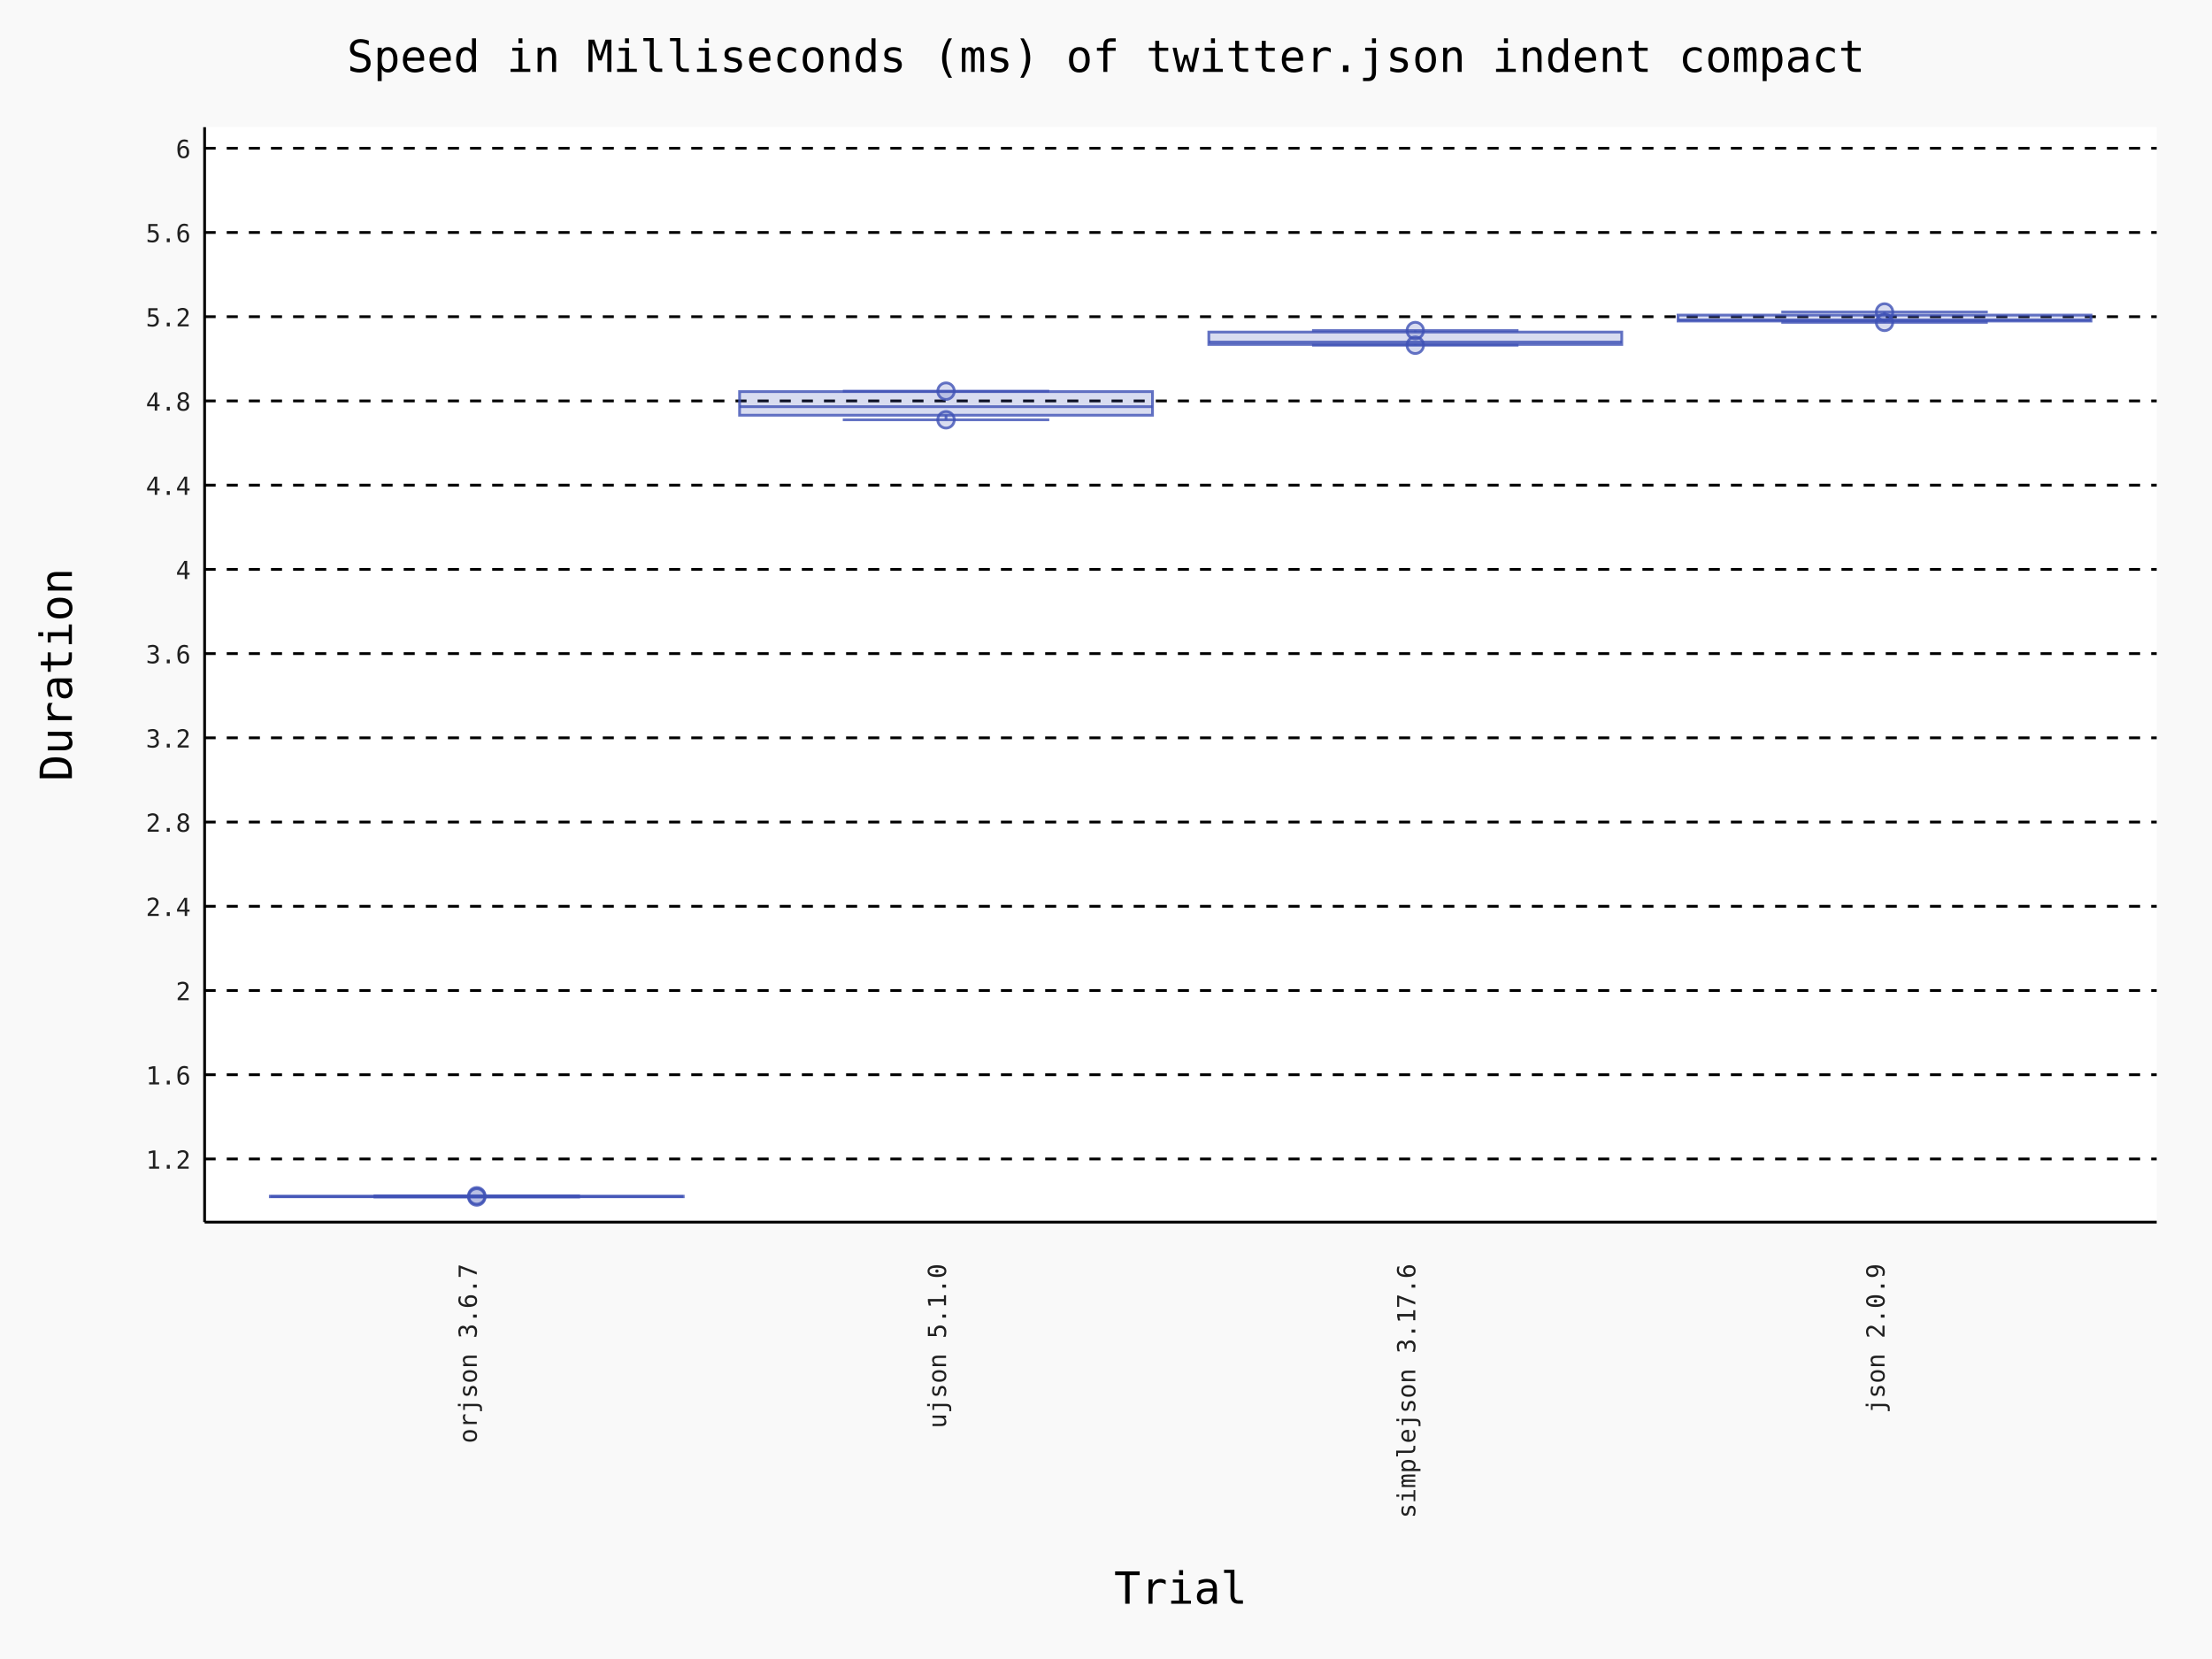
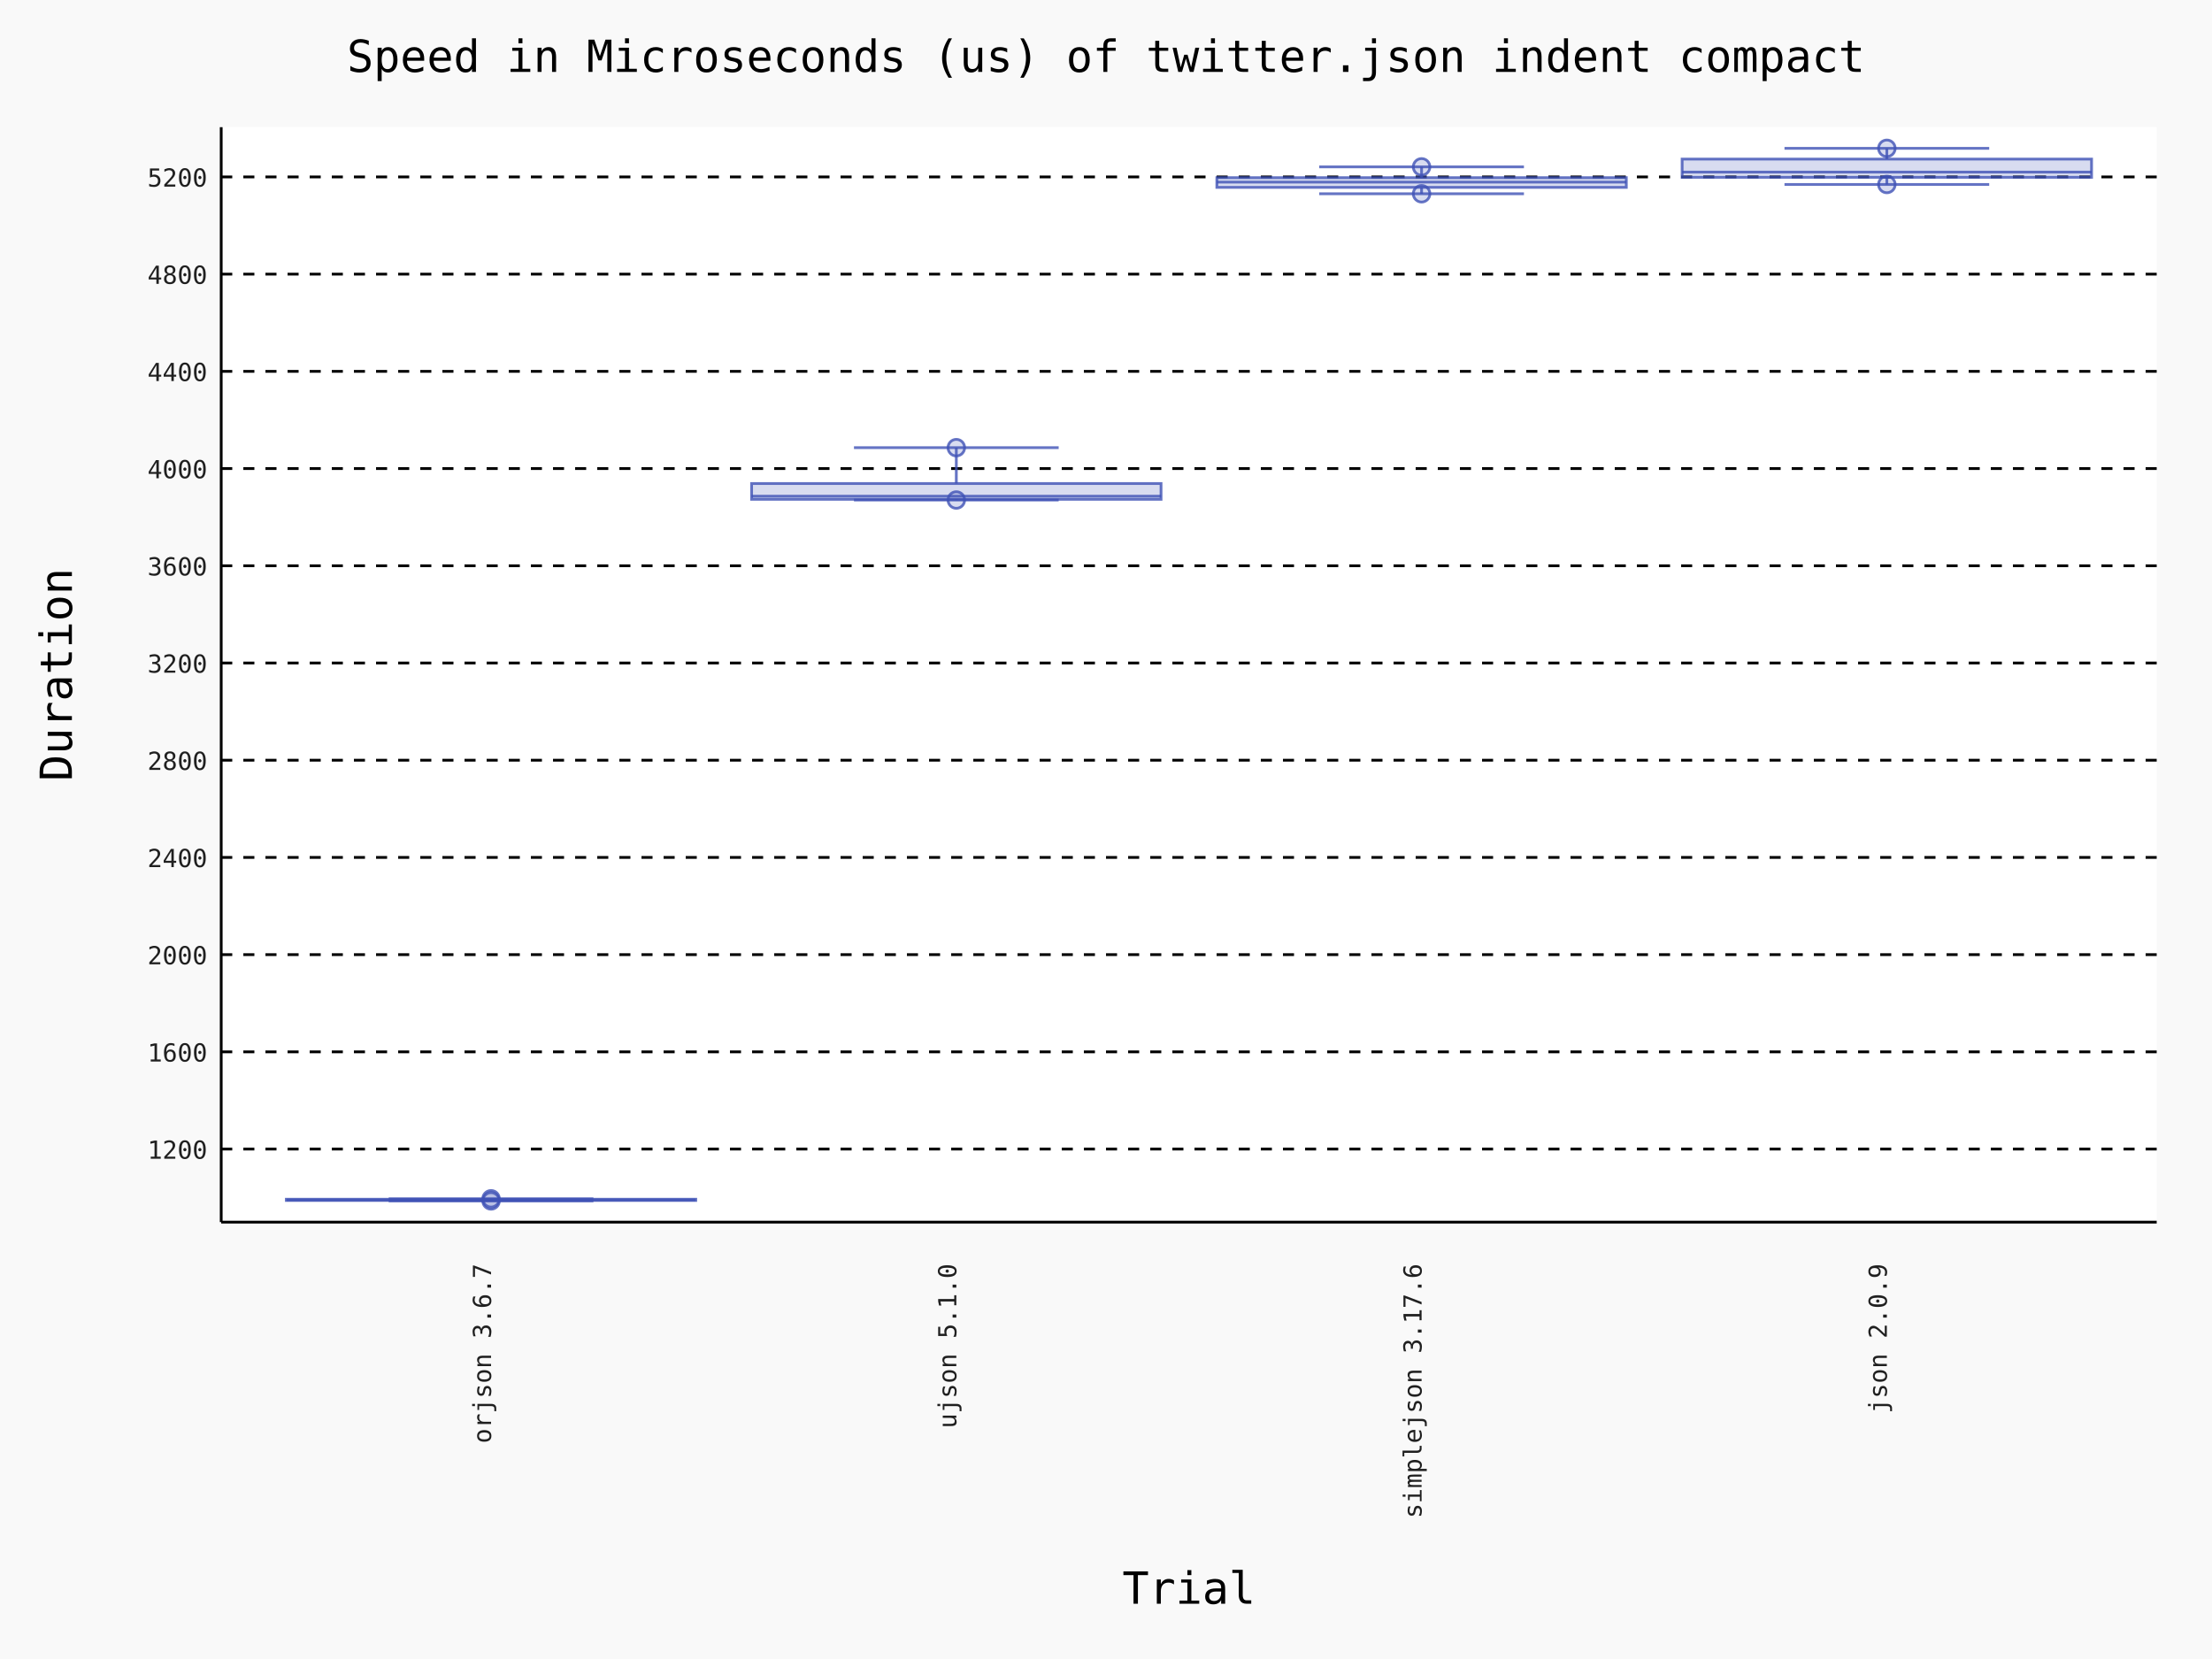
- <svg xmlns="http://www.w3.org/2000/svg" id="chart-8bd24dd1-3107-447c-a00c-c6a6e3fe1ead" class="pygal-chart" viewBox="0 0 800 600">
+ <svg xmlns="http://www.w3.org/2000/svg" id="chart-2d89f286-fcc2-42c7-b0e1-70595afe8427" class="pygal-chart" viewBox="0 0 800 600">
  <defs>
-     <style type="text/css">#chart-8bd24dd1-3107-447c-a00c-c6a6e3fe1ead{-webkit-user-select:none;-webkit-font-smoothing:antialiased;font-family:Consolas,"Deja Vu Sans Mono","Bitstream Vera Sans Mono","Courier New",monospace}#chart-8bd24dd1-3107-447c-a00c-c6a6e3fe1ead .title{font-family:Consolas,"Deja Vu Sans Mono","Bitstream Vera Sans Mono","Courier New",monospace;font-size:16px}#chart-8bd24dd1-3107-447c-a00c-c6a6e3fe1ead .legends .legend text{font-family:Consolas,"Deja Vu Sans Mono","Bitstream Vera Sans Mono","Courier New",monospace;font-size:14px}#chart-8bd24dd1-3107-447c-a00c-c6a6e3fe1ead .axis text{font-family:Consolas,"Deja Vu Sans Mono","Bitstream Vera Sans Mono","Courier New",monospace;font-size:10px}#chart-8bd24dd1-3107-447c-a00c-c6a6e3fe1ead .axis text.major{font-family:Consolas,"Deja Vu Sans Mono","Bitstream Vera Sans Mono","Courier New",monospace;font-size:10px}#chart-8bd24dd1-3107-447c-a00c-c6a6e3fe1ead .text-overlay text.value{font-family:Consolas,"Deja Vu Sans Mono","Bitstream Vera Sans Mono","Courier New",monospace;font-size:16px}#chart-8bd24dd1-3107-447c-a00c-c6a6e3fe1ead .text-overlay text.label{font-family:Consolas,"Deja Vu Sans Mono","Bitstream Vera Sans Mono","Courier New",monospace;font-size:10px}#chart-8bd24dd1-3107-447c-a00c-c6a6e3fe1ead .tooltip{font-family:Consolas,"Deja Vu Sans Mono","Bitstream Vera Sans Mono","Courier New",monospace;font-size:14px}#chart-8bd24dd1-3107-447c-a00c-c6a6e3fe1ead text.no_data{font-family:Consolas,"Deja Vu Sans Mono","Bitstream Vera Sans Mono","Courier New",monospace;font-size:64px}
- #chart-8bd24dd1-3107-447c-a00c-c6a6e3fe1ead{background-color:rgba(249,249,249,1)}#chart-8bd24dd1-3107-447c-a00c-c6a6e3fe1ead path,#chart-8bd24dd1-3107-447c-a00c-c6a6e3fe1ead line,#chart-8bd24dd1-3107-447c-a00c-c6a6e3fe1ead rect,#chart-8bd24dd1-3107-447c-a00c-c6a6e3fe1ead circle{-webkit-transition:150ms;-moz-transition:150ms;transition:150ms}#chart-8bd24dd1-3107-447c-a00c-c6a6e3fe1ead .graph &gt; .background{fill:rgba(249,249,249,1)}#chart-8bd24dd1-3107-447c-a00c-c6a6e3fe1ead .plot &gt; .background{fill:rgba(255,255,255,1)}#chart-8bd24dd1-3107-447c-a00c-c6a6e3fe1ead .graph{fill:rgba(0,0,0,.87)}#chart-8bd24dd1-3107-447c-a00c-c6a6e3fe1ead text.no_data{fill:rgba(0,0,0,1)}#chart-8bd24dd1-3107-447c-a00c-c6a6e3fe1ead .title{fill:rgba(0,0,0,1)}#chart-8bd24dd1-3107-447c-a00c-c6a6e3fe1ead .legends .legend text{fill:rgba(0,0,0,.87)}#chart-8bd24dd1-3107-447c-a00c-c6a6e3fe1ead .legends .legend:hover text{fill:rgba(0,0,0,1)}#chart-8bd24dd1-3107-447c-a00c-c6a6e3fe1ead .axis .line{stroke:rgba(0,0,0,1)}#chart-8bd24dd1-3107-447c-a00c-c6a6e3fe1ead .axis .guide.line{stroke:rgba(0,0,0,.54)}#chart-8bd24dd1-3107-447c-a00c-c6a6e3fe1ead .axis .major.line{stroke:rgba(0,0,0,.87)}#chart-8bd24dd1-3107-447c-a00c-c6a6e3fe1ead .axis text.major{fill:rgba(0,0,0,1)}#chart-8bd24dd1-3107-447c-a00c-c6a6e3fe1ead .axis.y .guides:hover .guide.line,#chart-8bd24dd1-3107-447c-a00c-c6a6e3fe1ead .line-graph .axis.x .guides:hover .guide.line,#chart-8bd24dd1-3107-447c-a00c-c6a6e3fe1ead .stackedline-graph .axis.x .guides:hover .guide.line,#chart-8bd24dd1-3107-447c-a00c-c6a6e3fe1ead .xy-graph .axis.x .guides:hover .guide.line{stroke:rgba(0,0,0,1)}#chart-8bd24dd1-3107-447c-a00c-c6a6e3fe1ead .axis .guides:hover text{fill:rgba(0,0,0,1)}#chart-8bd24dd1-3107-447c-a00c-c6a6e3fe1ead .reactive{fill-opacity:.7;stroke-opacity:.8;stroke-width:1}#chart-8bd24dd1-3107-447c-a00c-c6a6e3fe1ead .ci{stroke:rgba(0,0,0,.87)}#chart-8bd24dd1-3107-447c-a00c-c6a6e3fe1ead .reactive.active,#chart-8bd24dd1-3107-447c-a00c-c6a6e3fe1ead .active .reactive{fill-opacity:.8;stroke-opacity:.9;stroke-width:4}#chart-8bd24dd1-3107-447c-a00c-c6a6e3fe1ead .ci .reactive.active{stroke-width:1.5}#chart-8bd24dd1-3107-447c-a00c-c6a6e3fe1ead .series text{fill:rgba(0,0,0,1)}#chart-8bd24dd1-3107-447c-a00c-c6a6e3fe1ead .tooltip rect{fill:rgba(255,255,255,1);stroke:rgba(0,0,0,1);-webkit-transition:opacity 150ms;-moz-transition:opacity 150ms;transition:opacity 150ms}#chart-8bd24dd1-3107-447c-a00c-c6a6e3fe1ead .tooltip .label{fill:rgba(0,0,0,.87)}#chart-8bd24dd1-3107-447c-a00c-c6a6e3fe1ead .tooltip .label{fill:rgba(0,0,0,.87)}#chart-8bd24dd1-3107-447c-a00c-c6a6e3fe1ead .tooltip .legend{font-size:.8em;fill:rgba(0,0,0,.54)}#chart-8bd24dd1-3107-447c-a00c-c6a6e3fe1ead .tooltip .x_label{font-size:.6em;fill:rgba(0,0,0,1)}#chart-8bd24dd1-3107-447c-a00c-c6a6e3fe1ead .tooltip .xlink{font-size:.5em;text-decoration:underline}#chart-8bd24dd1-3107-447c-a00c-c6a6e3fe1ead .tooltip .value{font-size:1.5em}#chart-8bd24dd1-3107-447c-a00c-c6a6e3fe1ead .bound{font-size:.5em}#chart-8bd24dd1-3107-447c-a00c-c6a6e3fe1ead .max-value{font-size:.75em;fill:rgba(0,0,0,.54)}#chart-8bd24dd1-3107-447c-a00c-c6a6e3fe1ead .map-element{fill:rgba(255,255,255,1);stroke:rgba(0,0,0,.54) !important}#chart-8bd24dd1-3107-447c-a00c-c6a6e3fe1ead .map-element .reactive{fill-opacity:inherit;stroke-opacity:inherit}#chart-8bd24dd1-3107-447c-a00c-c6a6e3fe1ead .color-0,#chart-8bd24dd1-3107-447c-a00c-c6a6e3fe1ead .color-0 a:visited{stroke:#3F51B5;fill:#3F51B5}#chart-8bd24dd1-3107-447c-a00c-c6a6e3fe1ead .color-1,#chart-8bd24dd1-3107-447c-a00c-c6a6e3fe1ead .color-1 a:visited{stroke:#3F51B5;fill:#3F51B5}#chart-8bd24dd1-3107-447c-a00c-c6a6e3fe1ead .color-2,#chart-8bd24dd1-3107-447c-a00c-c6a6e3fe1ead .color-2 a:visited{stroke:#3F51B5;fill:#3F51B5}#chart-8bd24dd1-3107-447c-a00c-c6a6e3fe1ead .color-3,#chart-8bd24dd1-3107-447c-a00c-c6a6e3fe1ead .color-3 a:visited{stroke:#3F51B5;fill:#3F51B5}#chart-8bd24dd1-3107-447c-a00c-c6a6e3fe1ead .text-overlay .color-0 text{fill:black}#chart-8bd24dd1-3107-447c-a00c-c6a6e3fe1ead .text-overlay .color-1 text{fill:black}#chart-8bd24dd1-3107-447c-a00c-c6a6e3fe1ead .text-overlay .color-2 text{fill:black}#chart-8bd24dd1-3107-447c-a00c-c6a6e3fe1ead .text-overlay .color-3 text{fill:black}
- #chart-8bd24dd1-3107-447c-a00c-c6a6e3fe1ead text.no_data{text-anchor:middle}#chart-8bd24dd1-3107-447c-a00c-c6a6e3fe1ead .guide.line{fill:none}#chart-8bd24dd1-3107-447c-a00c-c6a6e3fe1ead .centered{text-anchor:middle}#chart-8bd24dd1-3107-447c-a00c-c6a6e3fe1ead .title{text-anchor:middle}#chart-8bd24dd1-3107-447c-a00c-c6a6e3fe1ead .legends .legend text{fill-opacity:1}#chart-8bd24dd1-3107-447c-a00c-c6a6e3fe1ead .axis.x text{text-anchor:middle}#chart-8bd24dd1-3107-447c-a00c-c6a6e3fe1ead .axis.x:not(.web) text[transform]{text-anchor:start}#chart-8bd24dd1-3107-447c-a00c-c6a6e3fe1ead .axis.x:not(.web) text[transform].backwards{text-anchor:end}#chart-8bd24dd1-3107-447c-a00c-c6a6e3fe1ead .axis.y text{text-anchor:end}#chart-8bd24dd1-3107-447c-a00c-c6a6e3fe1ead .axis.y text[transform].backwards{text-anchor:start}#chart-8bd24dd1-3107-447c-a00c-c6a6e3fe1ead .axis.y2 text{text-anchor:start}#chart-8bd24dd1-3107-447c-a00c-c6a6e3fe1ead .axis.y2 text[transform].backwards{text-anchor:end}#chart-8bd24dd1-3107-447c-a00c-c6a6e3fe1ead .axis .guide.line{stroke-dasharray:4,4;stroke:black}#chart-8bd24dd1-3107-447c-a00c-c6a6e3fe1ead .axis .major.guide.line{stroke-dasharray:6,6;stroke:black}#chart-8bd24dd1-3107-447c-a00c-c6a6e3fe1ead .horizontal .axis.y .guide.line,#chart-8bd24dd1-3107-447c-a00c-c6a6e3fe1ead .horizontal .axis.y2 .guide.line,#chart-8bd24dd1-3107-447c-a00c-c6a6e3fe1ead .vertical .axis.x .guide.line{opacity:0}#chart-8bd24dd1-3107-447c-a00c-c6a6e3fe1ead .horizontal .axis.always_show .guide.line,#chart-8bd24dd1-3107-447c-a00c-c6a6e3fe1ead .vertical .axis.always_show .guide.line{opacity:1 !important}#chart-8bd24dd1-3107-447c-a00c-c6a6e3fe1ead .axis.y .guides:hover .guide.line,#chart-8bd24dd1-3107-447c-a00c-c6a6e3fe1ead .axis.y2 .guides:hover .guide.line,#chart-8bd24dd1-3107-447c-a00c-c6a6e3fe1ead .axis.x .guides:hover .guide.line{opacity:1}#chart-8bd24dd1-3107-447c-a00c-c6a6e3fe1ead .axis .guides:hover text{opacity:1}#chart-8bd24dd1-3107-447c-a00c-c6a6e3fe1ead .nofill{fill:none}#chart-8bd24dd1-3107-447c-a00c-c6a6e3fe1ead .subtle-fill{fill-opacity:.2}#chart-8bd24dd1-3107-447c-a00c-c6a6e3fe1ead .dot{stroke-width:1px;fill-opacity:1;stroke-opacity:1}#chart-8bd24dd1-3107-447c-a00c-c6a6e3fe1ead .dot.active{stroke-width:5px}#chart-8bd24dd1-3107-447c-a00c-c6a6e3fe1ead .dot.negative{fill:transparent}#chart-8bd24dd1-3107-447c-a00c-c6a6e3fe1ead text,#chart-8bd24dd1-3107-447c-a00c-c6a6e3fe1ead tspan{stroke:none !important}#chart-8bd24dd1-3107-447c-a00c-c6a6e3fe1ead .series text.active{opacity:1}#chart-8bd24dd1-3107-447c-a00c-c6a6e3fe1ead .tooltip rect{fill-opacity:.95;stroke-width:.5}#chart-8bd24dd1-3107-447c-a00c-c6a6e3fe1ead .tooltip text{fill-opacity:1}#chart-8bd24dd1-3107-447c-a00c-c6a6e3fe1ead .showable{visibility:hidden}#chart-8bd24dd1-3107-447c-a00c-c6a6e3fe1ead .showable.shown{visibility:visible}#chart-8bd24dd1-3107-447c-a00c-c6a6e3fe1ead .gauge-background{fill:rgba(229,229,229,1);stroke:none}#chart-8bd24dd1-3107-447c-a00c-c6a6e3fe1ead .bg-lines{stroke:rgba(249,249,249,1);stroke-width:2px}
+     <style type="text/css">#chart-2d89f286-fcc2-42c7-b0e1-70595afe8427{-webkit-user-select:none;-webkit-font-smoothing:antialiased;font-family:Consolas,"Deja Vu Sans Mono","Bitstream Vera Sans Mono","Courier New",monospace}#chart-2d89f286-fcc2-42c7-b0e1-70595afe8427 .title{font-family:Consolas,"Deja Vu Sans Mono","Bitstream Vera Sans Mono","Courier New",monospace;font-size:16px}#chart-2d89f286-fcc2-42c7-b0e1-70595afe8427 .legends .legend text{font-family:Consolas,"Deja Vu Sans Mono","Bitstream Vera Sans Mono","Courier New",monospace;font-size:14px}#chart-2d89f286-fcc2-42c7-b0e1-70595afe8427 .axis text{font-family:Consolas,"Deja Vu Sans Mono","Bitstream Vera Sans Mono","Courier New",monospace;font-size:10px}#chart-2d89f286-fcc2-42c7-b0e1-70595afe8427 .axis text.major{font-family:Consolas,"Deja Vu Sans Mono","Bitstream Vera Sans Mono","Courier New",monospace;font-size:10px}#chart-2d89f286-fcc2-42c7-b0e1-70595afe8427 .text-overlay text.value{font-family:Consolas,"Deja Vu Sans Mono","Bitstream Vera Sans Mono","Courier New",monospace;font-size:16px}#chart-2d89f286-fcc2-42c7-b0e1-70595afe8427 .text-overlay text.label{font-family:Consolas,"Deja Vu Sans Mono","Bitstream Vera Sans Mono","Courier New",monospace;font-size:10px}#chart-2d89f286-fcc2-42c7-b0e1-70595afe8427 .tooltip{font-family:Consolas,"Deja Vu Sans Mono","Bitstream Vera Sans Mono","Courier New",monospace;font-size:14px}#chart-2d89f286-fcc2-42c7-b0e1-70595afe8427 text.no_data{font-family:Consolas,"Deja Vu Sans Mono","Bitstream Vera Sans Mono","Courier New",monospace;font-size:64px}
+ #chart-2d89f286-fcc2-42c7-b0e1-70595afe8427{background-color:rgba(249,249,249,1)}#chart-2d89f286-fcc2-42c7-b0e1-70595afe8427 path,#chart-2d89f286-fcc2-42c7-b0e1-70595afe8427 line,#chart-2d89f286-fcc2-42c7-b0e1-70595afe8427 rect,#chart-2d89f286-fcc2-42c7-b0e1-70595afe8427 circle{-webkit-transition:150ms;-moz-transition:150ms;transition:150ms}#chart-2d89f286-fcc2-42c7-b0e1-70595afe8427 .graph &gt; .background{fill:rgba(249,249,249,1)}#chart-2d89f286-fcc2-42c7-b0e1-70595afe8427 .plot &gt; .background{fill:rgba(255,255,255,1)}#chart-2d89f286-fcc2-42c7-b0e1-70595afe8427 .graph{fill:rgba(0,0,0,.87)}#chart-2d89f286-fcc2-42c7-b0e1-70595afe8427 text.no_data{fill:rgba(0,0,0,1)}#chart-2d89f286-fcc2-42c7-b0e1-70595afe8427 .title{fill:rgba(0,0,0,1)}#chart-2d89f286-fcc2-42c7-b0e1-70595afe8427 .legends .legend text{fill:rgba(0,0,0,.87)}#chart-2d89f286-fcc2-42c7-b0e1-70595afe8427 .legends .legend:hover text{fill:rgba(0,0,0,1)}#chart-2d89f286-fcc2-42c7-b0e1-70595afe8427 .axis .line{stroke:rgba(0,0,0,1)}#chart-2d89f286-fcc2-42c7-b0e1-70595afe8427 .axis .guide.line{stroke:rgba(0,0,0,.54)}#chart-2d89f286-fcc2-42c7-b0e1-70595afe8427 .axis .major.line{stroke:rgba(0,0,0,.87)}#chart-2d89f286-fcc2-42c7-b0e1-70595afe8427 .axis text.major{fill:rgba(0,0,0,1)}#chart-2d89f286-fcc2-42c7-b0e1-70595afe8427 .axis.y .guides:hover .guide.line,#chart-2d89f286-fcc2-42c7-b0e1-70595afe8427 .line-graph .axis.x .guides:hover .guide.line,#chart-2d89f286-fcc2-42c7-b0e1-70595afe8427 .stackedline-graph .axis.x .guides:hover .guide.line,#chart-2d89f286-fcc2-42c7-b0e1-70595afe8427 .xy-graph .axis.x .guides:hover .guide.line{stroke:rgba(0,0,0,1)}#chart-2d89f286-fcc2-42c7-b0e1-70595afe8427 .axis .guides:hover text{fill:rgba(0,0,0,1)}#chart-2d89f286-fcc2-42c7-b0e1-70595afe8427 .reactive{fill-opacity:.7;stroke-opacity:.8;stroke-width:1}#chart-2d89f286-fcc2-42c7-b0e1-70595afe8427 .ci{stroke:rgba(0,0,0,.87)}#chart-2d89f286-fcc2-42c7-b0e1-70595afe8427 .reactive.active,#chart-2d89f286-fcc2-42c7-b0e1-70595afe8427 .active .reactive{fill-opacity:.8;stroke-opacity:.9;stroke-width:4}#chart-2d89f286-fcc2-42c7-b0e1-70595afe8427 .ci .reactive.active{stroke-width:1.5}#chart-2d89f286-fcc2-42c7-b0e1-70595afe8427 .series text{fill:rgba(0,0,0,1)}#chart-2d89f286-fcc2-42c7-b0e1-70595afe8427 .tooltip rect{fill:rgba(255,255,255,1);stroke:rgba(0,0,0,1);-webkit-transition:opacity 150ms;-moz-transition:opacity 150ms;transition:opacity 150ms}#chart-2d89f286-fcc2-42c7-b0e1-70595afe8427 .tooltip .label{fill:rgba(0,0,0,.87)}#chart-2d89f286-fcc2-42c7-b0e1-70595afe8427 .tooltip .label{fill:rgba(0,0,0,.87)}#chart-2d89f286-fcc2-42c7-b0e1-70595afe8427 .tooltip .legend{font-size:.8em;fill:rgba(0,0,0,.54)}#chart-2d89f286-fcc2-42c7-b0e1-70595afe8427 .tooltip .x_label{font-size:.6em;fill:rgba(0,0,0,1)}#chart-2d89f286-fcc2-42c7-b0e1-70595afe8427 .tooltip .xlink{font-size:.5em;text-decoration:underline}#chart-2d89f286-fcc2-42c7-b0e1-70595afe8427 .tooltip .value{font-size:1.5em}#chart-2d89f286-fcc2-42c7-b0e1-70595afe8427 .bound{font-size:.5em}#chart-2d89f286-fcc2-42c7-b0e1-70595afe8427 .max-value{font-size:.75em;fill:rgba(0,0,0,.54)}#chart-2d89f286-fcc2-42c7-b0e1-70595afe8427 .map-element{fill:rgba(255,255,255,1);stroke:rgba(0,0,0,.54) !important}#chart-2d89f286-fcc2-42c7-b0e1-70595afe8427 .map-element .reactive{fill-opacity:inherit;stroke-opacity:inherit}#chart-2d89f286-fcc2-42c7-b0e1-70595afe8427 .color-0,#chart-2d89f286-fcc2-42c7-b0e1-70595afe8427 .color-0 a:visited{stroke:#3F51B5;fill:#3F51B5}#chart-2d89f286-fcc2-42c7-b0e1-70595afe8427 .color-1,#chart-2d89f286-fcc2-42c7-b0e1-70595afe8427 .color-1 a:visited{stroke:#3F51B5;fill:#3F51B5}#chart-2d89f286-fcc2-42c7-b0e1-70595afe8427 .color-2,#chart-2d89f286-fcc2-42c7-b0e1-70595afe8427 .color-2 a:visited{stroke:#3F51B5;fill:#3F51B5}#chart-2d89f286-fcc2-42c7-b0e1-70595afe8427 .color-3,#chart-2d89f286-fcc2-42c7-b0e1-70595afe8427 .color-3 a:visited{stroke:#3F51B5;fill:#3F51B5}#chart-2d89f286-fcc2-42c7-b0e1-70595afe8427 .text-overlay .color-0 text{fill:black}#chart-2d89f286-fcc2-42c7-b0e1-70595afe8427 .text-overlay .color-1 text{fill:black}#chart-2d89f286-fcc2-42c7-b0e1-70595afe8427 .text-overlay .color-2 text{fill:black}#chart-2d89f286-fcc2-42c7-b0e1-70595afe8427 .text-overlay .color-3 text{fill:black}
+ #chart-2d89f286-fcc2-42c7-b0e1-70595afe8427 text.no_data{text-anchor:middle}#chart-2d89f286-fcc2-42c7-b0e1-70595afe8427 .guide.line{fill:none}#chart-2d89f286-fcc2-42c7-b0e1-70595afe8427 .centered{text-anchor:middle}#chart-2d89f286-fcc2-42c7-b0e1-70595afe8427 .title{text-anchor:middle}#chart-2d89f286-fcc2-42c7-b0e1-70595afe8427 .legends .legend text{fill-opacity:1}#chart-2d89f286-fcc2-42c7-b0e1-70595afe8427 .axis.x text{text-anchor:middle}#chart-2d89f286-fcc2-42c7-b0e1-70595afe8427 .axis.x:not(.web) text[transform]{text-anchor:start}#chart-2d89f286-fcc2-42c7-b0e1-70595afe8427 .axis.x:not(.web) text[transform].backwards{text-anchor:end}#chart-2d89f286-fcc2-42c7-b0e1-70595afe8427 .axis.y text{text-anchor:end}#chart-2d89f286-fcc2-42c7-b0e1-70595afe8427 .axis.y text[transform].backwards{text-anchor:start}#chart-2d89f286-fcc2-42c7-b0e1-70595afe8427 .axis.y2 text{text-anchor:start}#chart-2d89f286-fcc2-42c7-b0e1-70595afe8427 .axis.y2 text[transform].backwards{text-anchor:end}#chart-2d89f286-fcc2-42c7-b0e1-70595afe8427 .axis .guide.line{stroke-dasharray:4,4;stroke:black}#chart-2d89f286-fcc2-42c7-b0e1-70595afe8427 .axis .major.guide.line{stroke-dasharray:6,6;stroke:black}#chart-2d89f286-fcc2-42c7-b0e1-70595afe8427 .horizontal .axis.y .guide.line,#chart-2d89f286-fcc2-42c7-b0e1-70595afe8427 .horizontal .axis.y2 .guide.line,#chart-2d89f286-fcc2-42c7-b0e1-70595afe8427 .vertical .axis.x .guide.line{opacity:0}#chart-2d89f286-fcc2-42c7-b0e1-70595afe8427 .horizontal .axis.always_show .guide.line,#chart-2d89f286-fcc2-42c7-b0e1-70595afe8427 .vertical .axis.always_show .guide.line{opacity:1 !important}#chart-2d89f286-fcc2-42c7-b0e1-70595afe8427 .axis.y .guides:hover .guide.line,#chart-2d89f286-fcc2-42c7-b0e1-70595afe8427 .axis.y2 .guides:hover .guide.line,#chart-2d89f286-fcc2-42c7-b0e1-70595afe8427 .axis.x .guides:hover .guide.line{opacity:1}#chart-2d89f286-fcc2-42c7-b0e1-70595afe8427 .axis .guides:hover text{opacity:1}#chart-2d89f286-fcc2-42c7-b0e1-70595afe8427 .nofill{fill:none}#chart-2d89f286-fcc2-42c7-b0e1-70595afe8427 .subtle-fill{fill-opacity:.2}#chart-2d89f286-fcc2-42c7-b0e1-70595afe8427 .dot{stroke-width:1px;fill-opacity:1;stroke-opacity:1}#chart-2d89f286-fcc2-42c7-b0e1-70595afe8427 .dot.active{stroke-width:5px}#chart-2d89f286-fcc2-42c7-b0e1-70595afe8427 .dot.negative{fill:transparent}#chart-2d89f286-fcc2-42c7-b0e1-70595afe8427 text,#chart-2d89f286-fcc2-42c7-b0e1-70595afe8427 tspan{stroke:none !important}#chart-2d89f286-fcc2-42c7-b0e1-70595afe8427 .series text.active{opacity:1}#chart-2d89f286-fcc2-42c7-b0e1-70595afe8427 .tooltip rect{fill-opacity:.95;stroke-width:.5}#chart-2d89f286-fcc2-42c7-b0e1-70595afe8427 .tooltip text{fill-opacity:1}#chart-2d89f286-fcc2-42c7-b0e1-70595afe8427 .showable{visibility:hidden}#chart-2d89f286-fcc2-42c7-b0e1-70595afe8427 .showable.shown{visibility:visible}#chart-2d89f286-fcc2-42c7-b0e1-70595afe8427 .gauge-background{fill:rgba(229,229,229,1);stroke:none}#chart-2d89f286-fcc2-42c7-b0e1-70595afe8427 .bg-lines{stroke:rgba(249,249,249,1);stroke-width:2px}
.tooltip .value{font-size:1em !important}.axis text{font-size:9px !important}</style>
  </defs>
  <g class="graph custombox-graph vertical">
    <rect x="0" y="0" width="800" height="600" class="background" />
-     <g transform="translate(74, 46)" class="plot">
-       <rect x="0" y="0" width="706.0" height="396.0" class="background" />
+     <g transform="translate(80, 46)" class="plot">
+       <rect x="0" y="0" width="700.0" height="396.0" class="background" />
      <g class="axis y always_show">
-         <path d="M0 396 h706" class="line" />
+         <path d="M0 396 h700" class="line" />
        <g class="guides">
-           <path d="M0 373.154 h706" class="guide line" />
-           <text x="-5" y="376.654" class="">1.2</text>
+           <path d="M0 369.575 h700" class="guide line" />
+           <text x="-5" y="373.075" class="">1200</text>
        </g>
        <g class="guides">
-           <path d="M0 342.692 h706" class="guide line" />
-           <text x="-5" y="346.192" class="">1.6</text>
+           <path d="M0 334.416 h700" class="guide line" />
+           <text x="-5" y="337.916" class="">1600</text>
        </g>
        <g class="guides">
-           <path d="M0 312.231 h706" class="guide line" />
-           <text x="-5" y="315.731" class="">2</text>
+           <path d="M0 299.257 h700" class="guide line" />
+           <text x="-5" y="302.757" class="">2000</text>
        </g>
        <g class="guides">
-           <path d="M0 281.769 h706" class="guide line" />
-           <text x="-5" y="285.269" class="">2.4</text>
+           <path d="M0 264.098 h700" class="guide line" />
+           <text x="-5" y="267.598" class="">2400</text>
        </g>
        <g class="guides">
-           <path d="M0 251.308 h706" class="guide line" />
-           <text x="-5" y="254.808" class="">2.8</text>
+           <path d="M0 228.94 h700" class="guide line" />
+           <text x="-5" y="232.44" class="">2800</text>
        </g>
        <g class="guides">
-           <path d="M0 220.846 h706" class="guide line" />
-           <text x="-5" y="224.346" class="">3.2</text>
+           <path d="M0 193.781 h700" class="guide line" />
+           <text x="-5" y="197.281" class="">3200</text>
        </g>
        <g class="guides">
-           <path d="M0 190.385 h706" class="guide line" />
-           <text x="-5" y="193.885" class="">3.6</text>
+           <path d="M0 158.622 h700" class="guide line" />
+           <text x="-5" y="162.122" class="">3600</text>
        </g>
        <g class="guides">
-           <path d="M0 159.923 h706" class="guide line" />
-           <text x="-5" y="163.423" class="">4</text>
+           <path d="M0 123.463 h700" class="guide line" />
+           <text x="-5" y="126.963" class="">4000</text>
        </g>
        <g class="guides">
-           <path d="M0 129.462 h706" class="guide line" />
-           <text x="-5" y="132.962" class="">4.4</text>
+           <path d="M0 88.305 h700" class="guide line" />
+           <text x="-5" y="91.805" class="">4400</text>
        </g>
        <g class="guides">
-           <path d="M0 99 h706" class="guide line" />
-           <text x="-5" y="102.5" class="">4.8</text>
+           <path d="M0 53.146 h700" class="guide line" />
+           <text x="-5" y="56.646" class="">4800</text>
        </g>
        <g class="guides">
-           <path d="M0 68.538 h706" class="guide line" />
-           <text x="-5" y="72.038" class="">5.2</text>
-         </g>
-         <g class="guides">
-           <path d="M0 38.077 h706" class="guide line" />
-           <text x="-5" y="41.577" class="">5.6</text>
-         </g>
-         <g class="guides">
-           <path d="M0 7.615 h706" class="guide line" />
-           <text x="-5" y="11.115" class="">6</text>
+           <path d="M0 17.987 h700" class="guide line" />
+           <text x="-5" y="21.487" class="">5200</text>
        </g>
      </g>
      <g class="axis x">
        <path d="M0 0 v396" class="line" />
        <g class="guides">
-           <path d="M98.433 0 v396" class="guide line" />
-           <text x="98.433" y="411.0" class="backwards" transform="rotate(270 98.43269 411)">orjson 3.6.7</text>
+           <path d="M97.596 0 v396" class="guide line" />
+           <text x="97.596" y="411.0" class="backwards" transform="rotate(270 97.59615 411)">orjson 3.6.7</text>
        </g>
        <g class="guides">
-           <path d="M268.144 0 v396" class="guide line" />
-           <text x="268.144" y="411.0" class="backwards" transform="rotate(270 268.1442 411)">ujson 5.1.0</text>
+           <path d="M265.865 0 v396" class="guide line" />
+           <text x="265.865" y="411.0" class="backwards" transform="rotate(270 265.8654 411)">ujson 5.1.0</text>
        </g>
        <g class="guides">
-           <path d="M437.856 0 v396" class="guide line" />
-           <text x="437.856" y="411.0" class="backwards" transform="rotate(270 437.8558 411)">simplejson 3.17.6</text>
+           <path d="M434.135 0 v396" class="guide line" />
+           <text x="434.135" y="411.0" class="backwards" transform="rotate(270 434.1346 411)">simplejson 3.17.6</text>
        </g>
        <g class="guides">
-           <path d="M607.567 0 v396" class="guide line" />
-           <text x="607.567" y="411.0" class="backwards" transform="rotate(270 607.5673 411)">json 2.0.9</text>
+           <path d="M602.404 0 v396" class="guide line" />
+           <text x="602.404" y="411.0" class="backwards" transform="rotate(270 602.4038 411)">json 2.0.9</text>
        </g>
      </g>
      <g class="series serie-0 color-0">
        <g class="boxes">
          <g class="box">
-             <path stroke-width="3" d="M61.096 386.92 L135.769 386.92" class="reactive tooltip-trigger" />
-             <path stroke-width="3" d="M23.76 386.743 L173.106 386.743" class="reactive tooltip-trigger" />
-             <path stroke-width="3" d="M61.096 386.476 L135.769 386.476" class="reactive tooltip-trigger" />
-             <path stroke-width="2" d="M98.433 386.92 L98.433 386.826" class="reactive tooltip-trigger" />
-             <path stroke-width="2" d="M98.433 386.476 L98.433 386.622" class="reactive tooltip-trigger" />
-             <rect x="23.76" y="386.622" height="0.204" width="149.346" class="subtle-fill reactive tooltip-trigger" />
-             <circle cx="98.433" cy="386.92" r="3" class="subtle-fill reactive tooltip-trigger" />
-             <circle cx="98.433" cy="386.476" r="3" class="subtle-fill reactive tooltip-trigger" />
+             <path stroke-width="3" d="M60.577 388.327 L134.615 388.327" class="reactive tooltip-trigger" />
+             <path stroke-width="3" d="M23.558 387.998 L171.635 387.998" class="reactive tooltip-trigger" />
+             <path stroke-width="3" d="M60.577 387.56 L134.615 387.56" class="reactive tooltip-trigger" />
+             <path stroke-width="2" d="M97.596 388.327 L97.596 388.155" class="reactive tooltip-trigger" />
+             <path stroke-width="2" d="M97.596 387.56 L97.596 387.721" class="reactive tooltip-trigger" />
+             <rect x="23.558" y="387.721" height="0.434" width="148.077" class="subtle-fill reactive tooltip-trigger" />
+             <circle cx="97.596" cy="388.327" r="3" class="subtle-fill reactive tooltip-trigger" />
+             <circle cx="97.596" cy="387.56" r="3" class="subtle-fill reactive tooltip-trigger" />
          </g>
        </g>
      </g>
      <g class="series serie-1 color-1">
        <g class="boxes">
          <g class="box">
-             <path stroke-width="3" d="M230.808 105.826 L305.481 105.826" class="reactive tooltip-trigger" />
-             <path stroke-width="3" d="M193.471 101.08 L342.817 101.08" class="reactive tooltip-trigger" />
-             <path stroke-width="3" d="M230.808 95.472 L305.481 95.472" class="reactive tooltip-trigger" />
-             <path stroke-width="2" d="M268.144 105.826 L268.144 104.173" class="reactive tooltip-trigger" />
-             <path stroke-width="2" d="M268.144 95.472 L268.144 95.629" class="reactive tooltip-trigger" />
-             <rect x="193.471" y="95.629" height="8.544" width="149.346" class="subtle-fill reactive tooltip-trigger" />
-             <circle cx="268.144" cy="105.826" r="3" class="subtle-fill reactive tooltip-trigger" />
-             <circle cx="268.144" cy="95.472" r="3" class="subtle-fill reactive tooltip-trigger" />
+             <path stroke-width="3" d="M228.846 134.838 L302.885 134.838" class="reactive tooltip-trigger" />
+             <path stroke-width="3" d="M191.827 133.456 L339.904 133.456" class="reactive tooltip-trigger" />
+             <path stroke-width="3" d="M228.846 115.9 L302.885 115.9" class="reactive tooltip-trigger" />
+             <path stroke-width="2" d="M265.865 134.838 L265.865 134.581" class="reactive tooltip-trigger" />
+             <path stroke-width="2" d="M265.865 115.9 L265.865 128.872" class="reactive tooltip-trigger" />
+             <rect x="191.827" y="128.872" height="5.709" width="148.077" class="subtle-fill reactive tooltip-trigger" />
+             <circle cx="265.865" cy="134.838" r="3" class="subtle-fill reactive tooltip-trigger" />
+             <circle cx="265.865" cy="115.9" r="3" class="subtle-fill reactive tooltip-trigger" />
          </g>
        </g>
      </g>
      <g class="series serie-2 color-2">
        <g class="boxes">
          <g class="box">
-             <path stroke-width="3" d="M400.519 78.854 L475.192 78.854" class="reactive tooltip-trigger" />
-             <path stroke-width="3" d="M363.183 77.716 L512.529 77.716" class="reactive tooltip-trigger" />
-             <path stroke-width="3" d="M400.519 73.555 L475.192 73.555" class="reactive tooltip-trigger" />
-             <path stroke-width="2" d="M437.856 78.854 L437.856 78.579" class="reactive tooltip-trigger" />
-             <path stroke-width="2" d="M437.856 73.555 L437.856 74.092" class="reactive tooltip-trigger" />
-             <rect x="363.183" y="74.092" height="4.487" width="149.346" class="subtle-fill reactive tooltip-trigger" />
-             <circle cx="437.856" cy="78.854" r="3" class="subtle-fill reactive tooltip-trigger" />
-             <circle cx="437.856" cy="73.555" r="3" class="subtle-fill reactive tooltip-trigger" />
+             <path stroke-width="3" d="M397.115 24.075 L471.154 24.075" class="reactive tooltip-trigger" />
+             <path stroke-width="3" d="M360.096 19.861 L508.173 19.861" class="reactive tooltip-trigger" />
+             <path stroke-width="3" d="M397.115 14.354 L471.154 14.354" class="reactive tooltip-trigger" />
+             <path stroke-width="2" d="M434.135 24.075 L434.135 21.767" class="reactive tooltip-trigger" />
+             <path stroke-width="2" d="M434.135 14.354 L434.135 18.256" class="reactive tooltip-trigger" />
+             <rect x="360.096" y="18.256" height="3.511" width="148.077" class="subtle-fill reactive tooltip-trigger" />
+             <circle cx="434.135" cy="24.075" r="3" class="subtle-fill reactive tooltip-trigger" />
+             <circle cx="434.135" cy="14.354" r="3" class="subtle-fill reactive tooltip-trigger" />
          </g>
        </g>
      </g>
      <g class="series serie-3 color-3">
        <g class="boxes">
          <g class="box">
-             <path stroke-width="3" d="M570.231 70.586 L644.904 70.586" class="reactive tooltip-trigger" />
-             <path stroke-width="3" d="M532.894 69.724 L682.24 69.724" class="reactive tooltip-trigger" />
-             <path stroke-width="3" d="M570.231 66.842 L644.904 66.842" class="reactive tooltip-trigger" />
-             <path stroke-width="2" d="M607.567 70.586 L607.567 70.112" class="reactive tooltip-trigger" />
-             <path stroke-width="2" d="M607.567 66.842 L607.567 67.954" class="reactive tooltip-trigger" />
-             <rect x="532.894" y="67.954" height="2.158" width="149.346" class="subtle-fill reactive tooltip-trigger" />
-             <circle cx="607.567" cy="70.586" r="3" class="subtle-fill reactive tooltip-trigger" />
-             <circle cx="607.567" cy="66.842" r="3" class="subtle-fill reactive tooltip-trigger" />
+             <path stroke-width="3" d="M565.385 20.718 L639.423 20.718" class="reactive tooltip-trigger" />
+             <path stroke-width="3" d="M528.365 16.241 L676.442 16.241" class="reactive tooltip-trigger" />
+             <path stroke-width="3" d="M565.385 7.642 L639.423 7.642" class="reactive tooltip-trigger" />
+             <path stroke-width="2" d="M602.404 20.718 L602.404 18.127" class="reactive tooltip-trigger" />
+             <path stroke-width="2" d="M602.404 7.642 L602.404 11.536" class="reactive tooltip-trigger" />
+             <rect x="528.365" y="11.536" height="6.591" width="148.077" class="subtle-fill reactive tooltip-trigger" />
+             <circle cx="602.404" cy="20.718" r="3" class="subtle-fill reactive tooltip-trigger" />
+             <circle cx="602.404" cy="7.642" r="3" class="subtle-fill reactive tooltip-trigger" />
          </g>
        </g>
      </g>
    </g>
    <g class="titles">
-       <text x="400.0" y="26" class="title plot_title">Speed in Milliseconds (ms) of twitter.json indent compact</text>
-       <text x="427.0" y="580.0" class="title">Trial</text>
+       <text x="400.0" y="26" class="title plot_title">Speed in Microseconds (us) of twitter.json indent compact</text>
+       <text x="430.0" y="580.0" class="title">Trial</text>
      <text x="0" y="270.0" class="title" transform="rotate(-90 0 244)">Duration</text>
    </g>
-     <g transform="translate(74, 46)" class="plot overlay">
+     <g transform="translate(80, 46)" class="plot overlay">
      <g class="series serie-0 color-0" />
      <g class="series serie-1 color-1" />
      <g class="series serie-2 color-2" />
      <g class="series serie-3 color-3" />
    </g>
-     <g transform="translate(74, 46)" class="plot text-overlay">
+     <g transform="translate(80, 46)" class="plot text-overlay">
      <g class="series serie-0 color-0" />
      <g class="series serie-1 color-1" />
      <g class="series serie-2 color-2" />
      <g class="series serie-3 color-3" />
    </g>
-     <g transform="translate(74, 46)" class="plot tooltip-overlay">
+     <g transform="translate(80, 46)" class="plot tooltip-overlay">
      <g transform="translate(0 0)" style="opacity: 0" class="tooltip">
        <rect rx="0" ry="0" width="0" height="0" class="tooltip-box" />
        <g class="text" />
      </g>
    </g>
  </g>
</svg>
